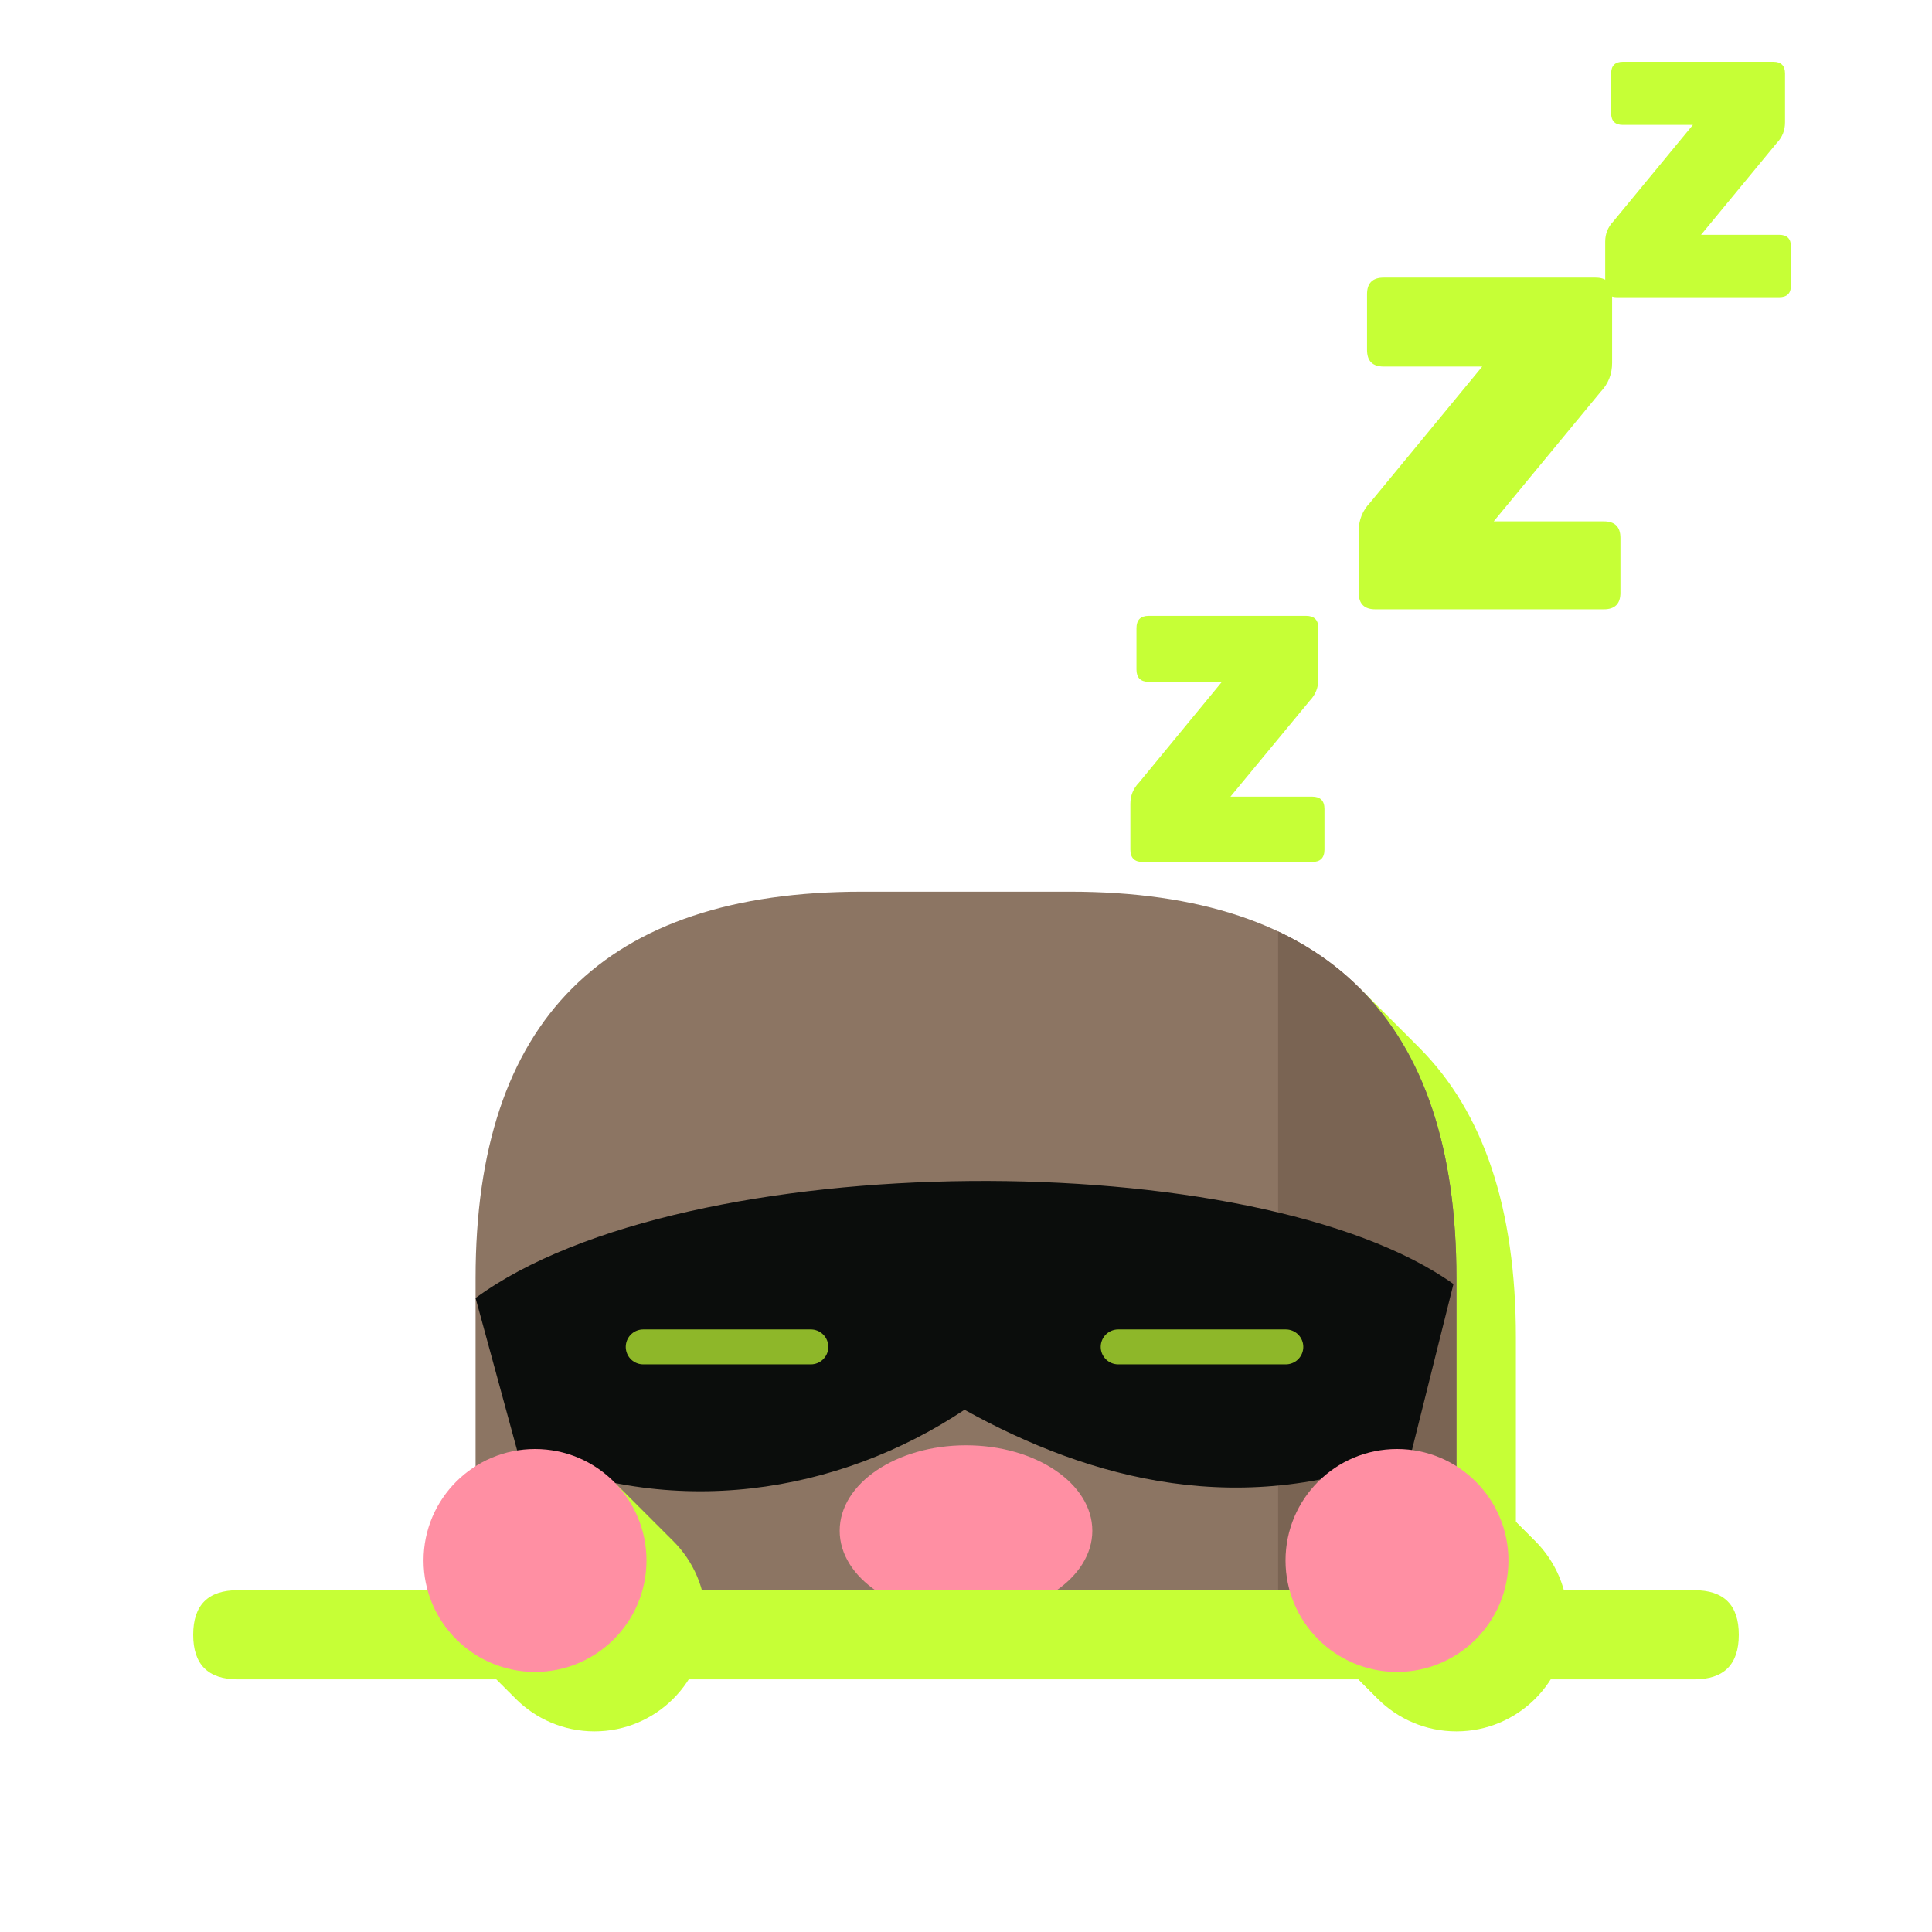
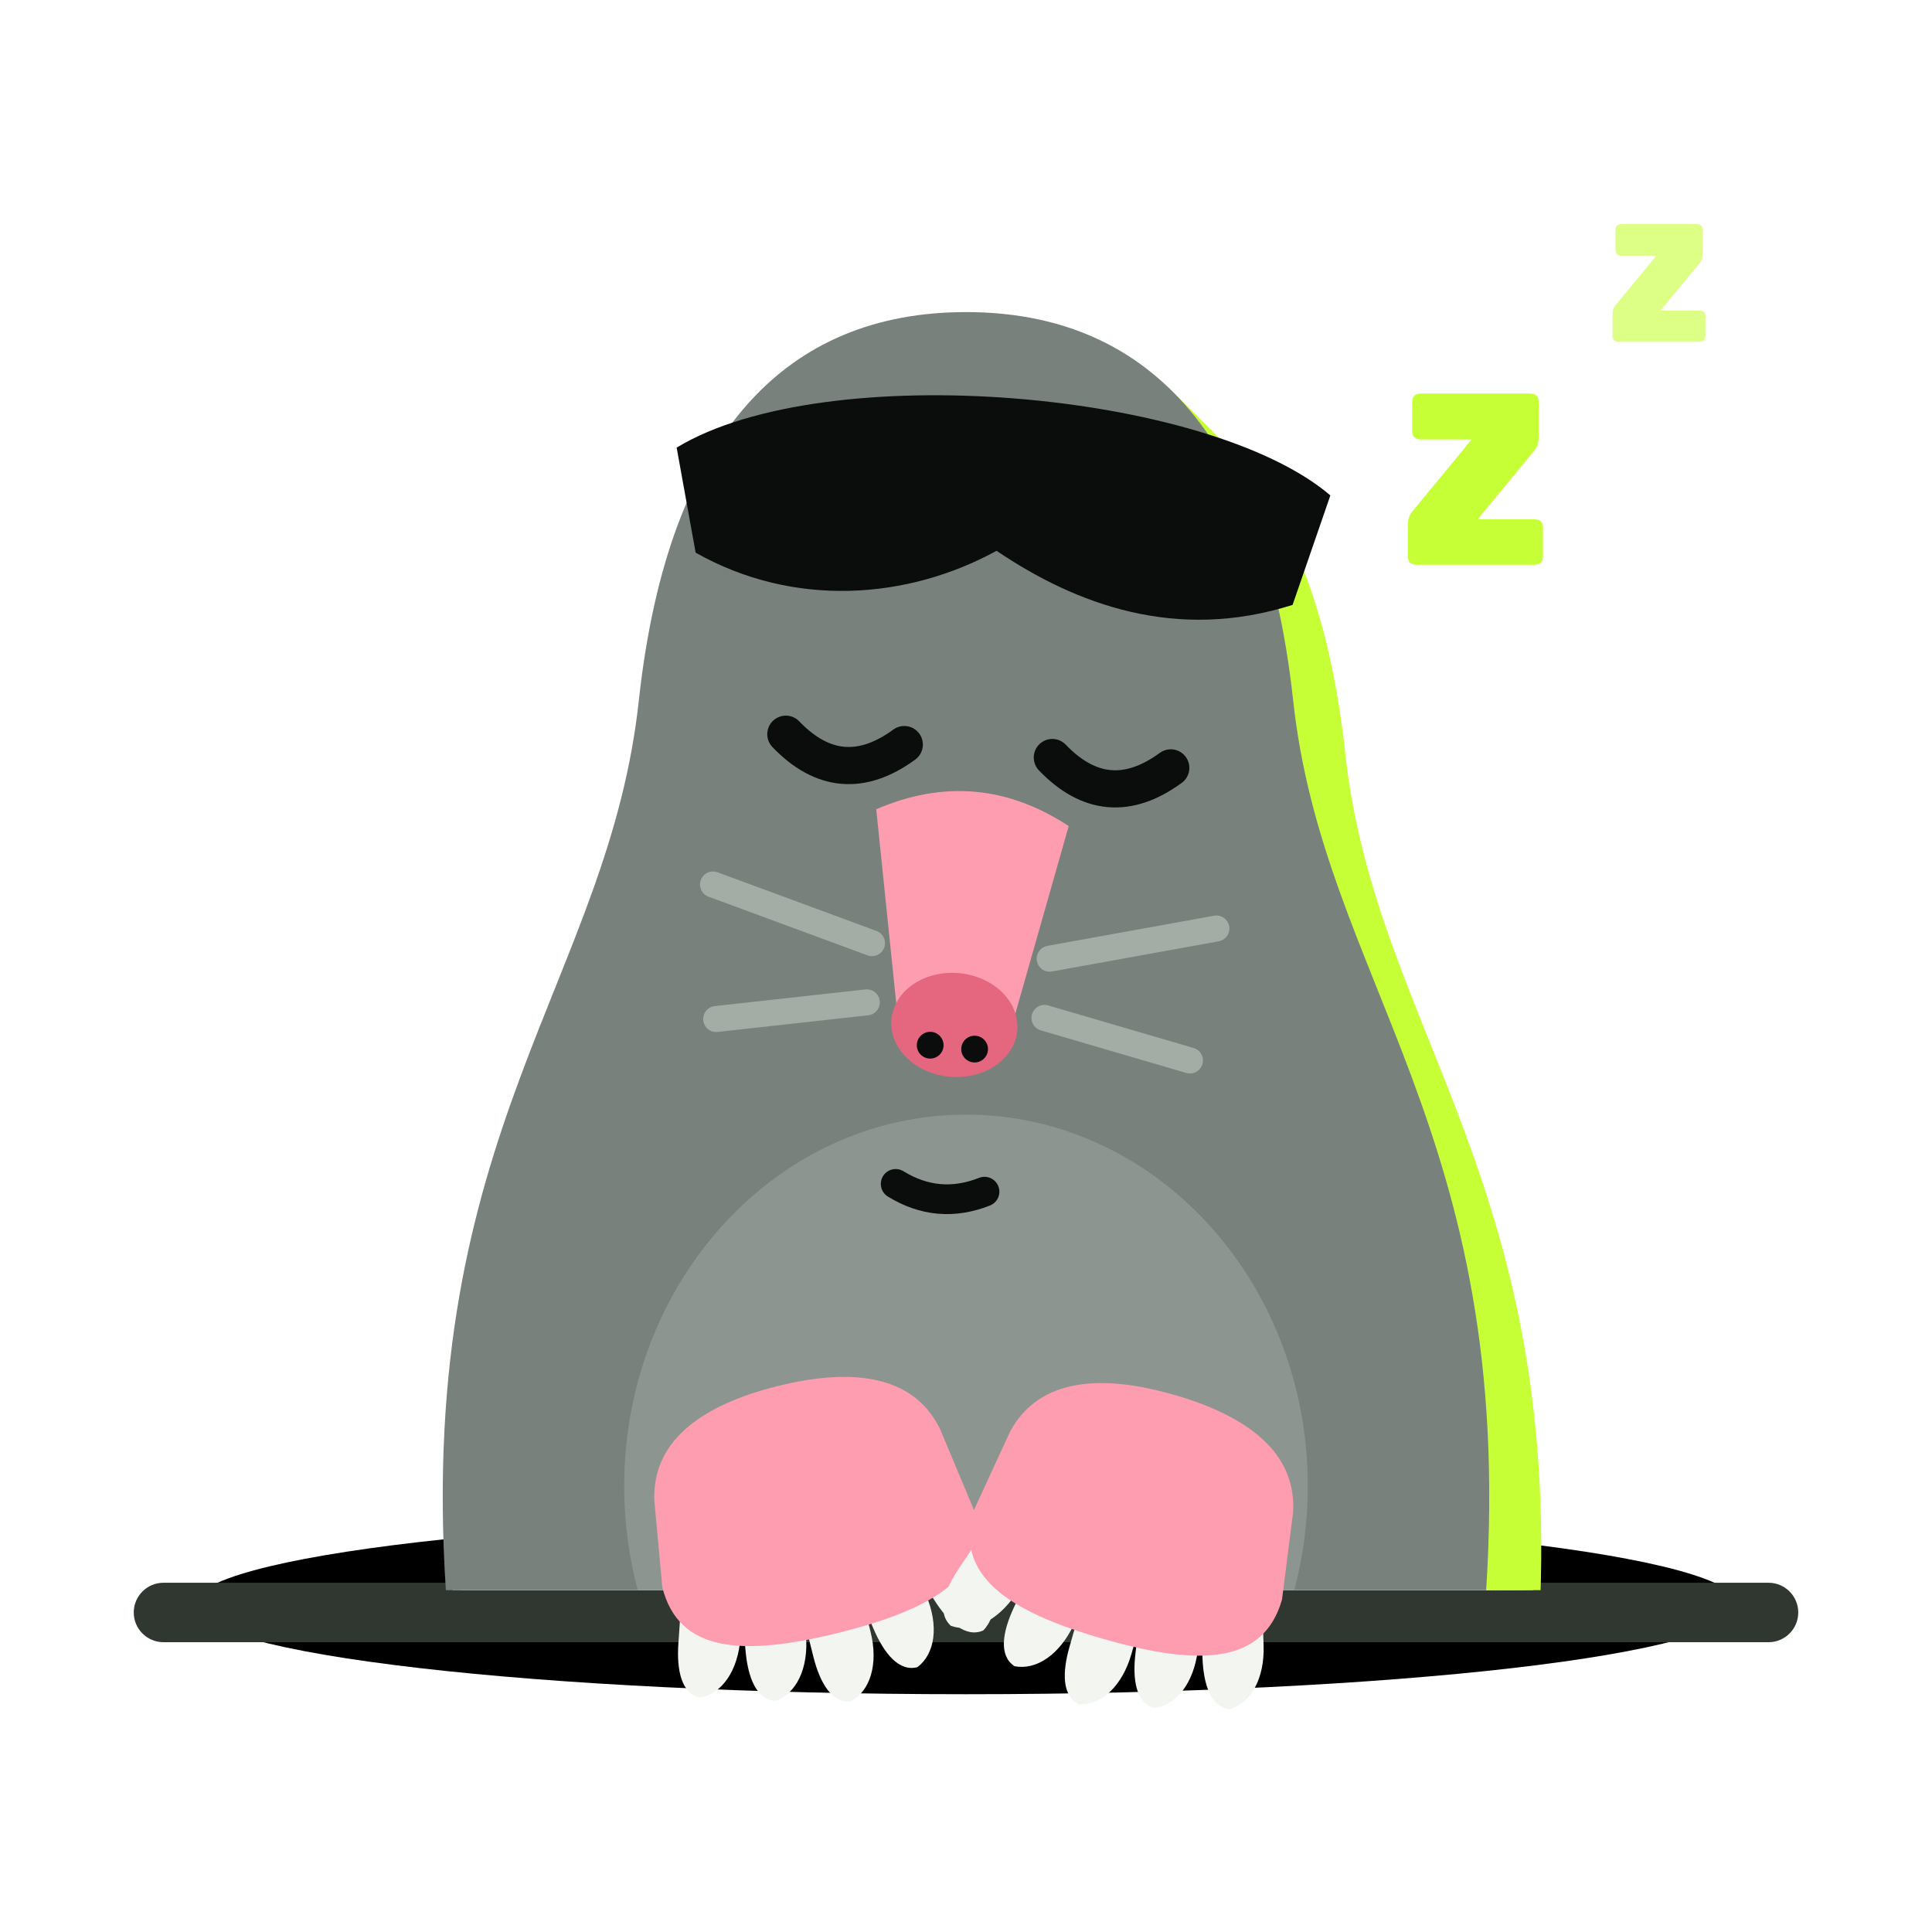
- <svg xmlns="http://www.w3.org/2000/svg" viewBox="0 0 260 260" role="img" aria-label="Toupeira do Rowlê dormindo">
-   <defs>
-     <clipPath id="above-ground">
-       <rect width="260" height="214" />
-     </clipPath>
-   </defs>
-   <g clip-path="url(#above-ground)">
-     <g transform="translate(1 1)">
-       <path d="M64 172 Q64 120 116 120 H144 Q196 120 196 172 V328 Q196 380 144 380 H116 Q64 380 64 328 Z" fill="#C6FF36" />
+ <svg xmlns="http://www.w3.org/2000/svg" viewBox="0 0 260 260">
+   <ellipse cx="130" cy="216" rx="104" ry="12" fill="#000000" />
+   <rect x="18" y="213" width="224" height="8" rx="4" fill="#303630" />
+   <clipPath id="chao-8">
+     <rect x="-60" y="-200" width="380" height="414" />
+   </clipPath>
+   <g clip-path="url(#chao-8)">
+     <g transform="translate(7 7)">
+       <path d="M60 214 C56 152 82 132 86 94 C90 58 106 42 130 42 C154 42 170 58 174 94 C178 132 204 152 200 214 Z" fill="#C6FF36" />
+     </g>
+     <g transform="translate(6 6)">
+       <path d="M60 214 C56 152 82 132 86 94 C90 58 106 42 130 42 C154 42 170 58 174 94 C178 132 204 152 200 214 Z" fill="#C6FF36" />
+     </g>
+     <g transform="translate(5 5)">
+       <path d="M60 214 C56 152 82 132 86 94 C90 58 106 42 130 42 C154 42 170 58 174 94 C178 132 204 152 200 214 Z" fill="#C6FF36" />
+     </g>
+     <g transform="translate(4 4)">
+       <path d="M60 214 C56 152 82 132 86 94 C90 58 106 42 130 42 C154 42 170 58 174 94 C178 132 204 152 200 214 Z" fill="#C6FF36" />
+     </g>
+     <g transform="translate(3 3)">
+       <path d="M60 214 C56 152 82 132 86 94 C90 58 106 42 130 42 C154 42 170 58 174 94 C178 132 204 152 200 214 Z" fill="#C6FF36" />
    </g>
    <g transform="translate(2 2)">
-       <path d="M64 172 Q64 120 116 120 H144 Q196 120 196 172 V328 Q196 380 144 380 H116 Q64 380 64 328 Z" fill="#C6FF36" />
+       <path d="M60 214 C56 152 82 132 86 94 C90 58 106 42 130 42 C154 42 170 58 174 94 C178 132 204 152 200 214 Z" fill="#C6FF36" />
    </g>
-     <g transform="translate(3 3)">
-       <path d="M64 172 Q64 120 116 120 H144 Q196 120 196 172 V328 Q196 380 144 380 H116 Q64 380 64 328 Z" fill="#C6FF36" />
+     <g transform="translate(1 1)">
+       <path d="M60 214 C56 152 82 132 86 94 C90 58 106 42 130 42 C154 42 170 58 174 94 C178 132 204 152 200 214 Z" fill="#C6FF36" />
    </g>
-     <g transform="translate(4 4)">
-       <path d="M64 172 Q64 120 116 120 H144 Q196 120 196 172 V328 Q196 380 144 380 H116 Q64 380 64 328 Z" fill="#C6FF36" />
+   </g>
+   <path d="M60 214 C56 152 82 132 86 94 C90 58 106 42 130 42 C154 42 170 58 174 94 C178 132 204 152 200 214 Z" fill="#78817B" />
+   <clipPath id="corpo-7">
+     <path d="M60 214 C56 152 82 132 86 94 C90 58 106 42 130 42 C154 42 170 58 174 94 C178 132 204 152 200 214 Z" />
+   </clipPath>
+   <ellipse cx="130" cy="200" rx="46" ry="50" fill="#A3ADA6" clip-path="url(#corpo-7)" opacity="0.45" />
+   <g transform="rotate(5 130 120)">
+     <g transform="rotate(0 130 66) translate(86 50) scale(0.63)">
+       <path d="M0 22 C30 0 112 0 140 20 L134 44 C110 54 88 48 70 38 C52 50 28 54 6 44 Z" fill="#0B0D0C" />
    </g>
-     <g transform="translate(5 5)">
-       <path d="M64 172 Q64 120 116 120 H144 Q196 120 196 172 V328 Q196 380 144 380 H116 Q64 380 64 328 Z" fill="#C6FF36" />
+     <path d="M104 101 Q112 108 120 101" fill="none" stroke="#0B0D0C" stroke-width="5" stroke-linecap="round" stroke-linejoin="round" />
+     <path d="M140 101 Q148 108 156 101" fill="none" stroke="#0B0D0C" stroke-width="5" stroke-linecap="round" stroke-linejoin="round" />
+     <g>
+       <path d="M118 128 L96 122 M118 136 L98 140 M142 128 L164 122 M142 136 L162 140" fill="none" stroke="#A3ADA6" stroke-width="3.5" stroke-linecap="round" stroke-linejoin="round" />
+       <path d="M117 110 Q130 103 143 110 L138 136 Q130 144 122 136 Z" fill="#FF9DB0" />
+       <ellipse cx="130" cy="138" rx="8.5" ry="7" fill="#E5677F" />
+       <circle cx="127" cy="141" r="1.8" fill="#0B0D0C" />
+       <circle cx="133" cy="141" r="1.8" fill="#0B0D0C" />
    </g>
-     <g transform="translate(6 6)">
-       <path d="M64 172 Q64 120 116 120 H144 Q196 120 196 172 V328 Q196 380 144 380 H116 Q64 380 64 328 Z" fill="#C6FF36" />
-     </g>
-     <g transform="translate(7 7)">
-       <path d="M64 172 Q64 120 116 120 H144 Q196 120 196 172 V328 Q196 380 144 380 H116 Q64 380 64 328 Z" fill="#C6FF36" />
-     </g>
-     <g transform="translate(8 8)">
-       <path d="M64 172 Q64 120 116 120 H144 Q196 120 196 172 V328 Q196 380 144 380 H116 Q64 380 64 328 Z" fill="#C6FF36" />
-     </g>
-     <path d="M64 172 Q64 120 116 120 H144 Q196 120 196 172 V328 Q196 380 144 380 H116 Q64 380 64 328 Z" fill="#8C7563" />
-     <clipPath id="lado-7">
-       <path d="M64 172 Q64 120 116 120 H144 Q196 120 196 172 V328 Q196 380 144 380 H116 Q64 380 64 328 Z" />
-     </clipPath>
-     <rect x="172" y="120" width="24" height="260" fill="#7A6453" clip-path="url(#lado-7)" />
-     <path d="M92 282 Q92 244 130 244 H130 Q168 244 168 282 V406 Q168 444 130 444 H130 Q92 444 92 406 Z" fill="#A88E79" />
-     <g transform="translate(64 154) scale(0.94)">
-       <path d="M0 22 C30 0 112 0 140 20 L134 44 C110 54 88 48 70 38 C52 50 28 54 6 44 Z" fill="#0B0D0C" />
-       <path d="M24 29 H48" stroke="#C6FF36" stroke-width="5" stroke-linecap="round" stroke-opacity="0.7" />
-       <path d="M92 29 H116" stroke="#C6FF36" stroke-width="5" stroke-linecap="round" stroke-opacity="0.7" />
-     </g>
-     <ellipse cx="130" cy="206" rx="17" ry="11.5" fill="#FF8FA3" />
+     <path d="M124 160 Q130 163 136 160" fill="none" stroke="#0B0D0C" stroke-width="4" stroke-linecap="round" stroke-linejoin="round" />
  </g>
-   <path d="M26 220 Q26 214 32 214 H228 Q234 214 234 220 V220 Q234 226 228 226 H32 Q26 226 26 220 Z" fill="#C6FF36" />
-   <g transform="translate(1 1)">
-     <path d="M57 210 A15 15 0 1 0 87 210 A15 15 0 1 0 57 210 Z" fill="#C6FF36" />
-     <path d="M173 210 A15 15 0 1 0 203 210 A15 15 0 1 0 173 210 Z" fill="#C6FF36" />
+   <g transform="translate(109 204) rotate(166) scale(0.9 0.9)">
+     <path d="M-4.6 1 V-6 C-4.6 -11 -2.4 -14.6 0.8 -15.4 C3.6 -15 4.6 -11.6 4.6 -7.5 V1 Z" fill="#F3F5F0" transform="translate(-17 -8) rotate(-18)" />
+     <path d="M-4.6 1 V-6 C-4.6 -11 -2.4 -14.6 0.8 -15.4 C3.6 -15 4.6 -11.6 4.6 -7.5 V1 Z" fill="#F3F5F0" transform="translate(-8.5 -10.5) rotate(-9)" />
+     <path d="M-4.6 1 V-6 C-4.6 -11 -2.4 -14.6 0.8 -15.4 C3.6 -15 4.6 -11.6 4.6 -7.5 V1 Z" fill="#F3F5F0" transform="translate(0 -13) rotate(0)" />
+     <path d="M-4.6 1 V-6 C-4.6 -11 -2.4 -14.6 0.8 -15.4 C3.6 -15 4.6 -11.6 4.6 -7.5 V1 Z" fill="#F3F5F0" transform="translate(8.5 -10.5) rotate(9)" />
+     <path d="M-4.6 1 V-6 C-4.6 -11 -2.4 -14.6 0.8 -15.4 C3.6 -15 4.6 -11.6 4.6 -7.5 V1 Z" fill="#F3F5F0" transform="translate(17 -8) rotate(18)" />
+     <path d="M-24 -5 C-24 -15 -15 -18 0 -18 C15 -18 24 -15 24 -5 L22 8 C20 17 11 20 0 20 C-11 20 -20 17 -22 8 Z" fill="#FF9DB0" />
  </g>
-   <g transform="translate(2 2)">
-     <path d="M57 210 A15 15 0 1 0 87 210 A15 15 0 1 0 57 210 Z" fill="#C6FF36" />
-     <path d="M173 210 A15 15 0 1 0 203 210 A15 15 0 1 0 173 210 Z" fill="#C6FF36" />
+   <g transform="translate(153 205) rotate(196) scale(0.9 0.9)">
+     <path d="M-4.6 1 V-6 C-4.6 -11 -2.4 -14.6 0.8 -15.4 C3.6 -15 4.6 -11.6 4.6 -7.5 V1 Z" fill="#F3F5F0" transform="translate(-17 -8) rotate(-18)" />
+     <path d="M-4.6 1 V-6 C-4.6 -11 -2.4 -14.6 0.8 -15.4 C3.6 -15 4.6 -11.6 4.6 -7.5 V1 Z" fill="#F3F5F0" transform="translate(-8.5 -10.5) rotate(-9)" />
+     <path d="M-4.6 1 V-6 C-4.6 -11 -2.4 -14.6 0.8 -15.4 C3.6 -15 4.6 -11.6 4.6 -7.5 V1 Z" fill="#F3F5F0" transform="translate(0 -13) rotate(0)" />
+     <path d="M-4.6 1 V-6 C-4.6 -11 -2.4 -14.6 0.8 -15.4 C3.6 -15 4.6 -11.6 4.6 -7.5 V1 Z" fill="#F3F5F0" transform="translate(8.5 -10.5) rotate(9)" />
+     <path d="M-4.6 1 V-6 C-4.6 -11 -2.4 -14.6 0.8 -15.4 C3.6 -15 4.6 -11.6 4.6 -7.5 V1 Z" fill="#F3F5F0" transform="translate(17 -8) rotate(18)" />
+     <path d="M-24 -5 C-24 -15 -15 -18 0 -18 C15 -18 24 -15 24 -5 L22 8 C20 17 11 20 0 20 C-11 20 -20 17 -22 8 Z" fill="#FF9DB0" />
  </g>
-   <g transform="translate(3 3)">
-     <path d="M57 210 A15 15 0 1 0 87 210 A15 15 0 1 0 57 210 Z" fill="#C6FF36" />
-     <path d="M173 210 A15 15 0 1 0 203 210 A15 15 0 1 0 173 210 Z" fill="#C6FF36" />
-   </g>
-   <g transform="translate(4 4)">
-     <path d="M57 210 A15 15 0 1 0 87 210 A15 15 0 1 0 57 210 Z" fill="#C6FF36" />
-     <path d="M173 210 A15 15 0 1 0 203 210 A15 15 0 1 0 173 210 Z" fill="#C6FF36" />
-   </g>
-   <g transform="translate(5 5)">
-     <path d="M57 210 A15 15 0 1 0 87 210 A15 15 0 1 0 57 210 Z" fill="#C6FF36" />
-     <path d="M173 210 A15 15 0 1 0 203 210 A15 15 0 1 0 173 210 Z" fill="#C6FF36" />
-   </g>
-   <g transform="translate(6 6)">
-     <path d="M57 210 A15 15 0 1 0 87 210 A15 15 0 1 0 57 210 Z" fill="#C6FF36" />
-     <path d="M173 210 A15 15 0 1 0 203 210 A15 15 0 1 0 173 210 Z" fill="#C6FF36" />
-   </g>
-   <g transform="translate(7 7)">
-     <path d="M57 210 A15 15 0 1 0 87 210 A15 15 0 1 0 57 210 Z" fill="#C6FF36" />
-     <path d="M173 210 A15 15 0 1 0 203 210 A15 15 0 1 0 173 210 Z" fill="#C6FF36" />
-   </g>
-   <g transform="translate(8 8)">
-     <path d="M57 210 A15 15 0 1 0 87 210 A15 15 0 1 0 57 210 Z" fill="#C6FF36" />
-     <path d="M173 210 A15 15 0 1 0 203 210 A15 15 0 1 0 173 210 Z" fill="#C6FF36" />
-   </g>
-   <path d="M57 210 A15 15 0 1 0 87 210 A15 15 0 1 0 57 210 Z" fill="#FF8FA3" />
-   <path d="M173 210 A15 15 0 1 0 203 210 A15 15 0 1 0 173 210 Z" fill="#FF8FA3" />
-   <path d="M176.59 116L153.77 116Q152.12 116 152.12 114.34L152.12 108.18Q152.12 106.52 153.27 105.33L164.44 91.76L154.60 91.76Q152.94 91.76 152.94 90.10L152.94 84.54Q152.94 82.88 154.60 82.88L175.76 82.88Q177.42 82.88 177.42 84.54L177.42 91.39Q177.42 93.09 176.27 94.29L165.59 107.21L176.59 107.21Q178.24 107.21 178.24 108.87L178.24 114.34Q178.24 116 176.59 116" fill="#C6FF36" />
-   <path d="M215.84 82L185.08 82Q182.85 82 182.85 79.77L182.85 71.46Q182.85 69.23 184.40 67.62L199.47 49.33L186.20 49.33Q183.97 49.33 183.97 47.09L183.97 39.59Q183.97 37.36 186.20 37.36L214.72 37.36Q216.95 37.36 216.95 39.59L216.95 48.83Q216.95 51.12 215.40 52.74L201.02 70.16L215.84 70.16Q218.07 70.16 218.07 72.39L218.07 79.77Q218.07 82 215.84 82" fill="#C6FF36" />
-   <path d="M239.43 40L217.61 40Q216.02 40 216.02 38.42L216.02 32.52Q216.02 30.94 217.12 29.79L227.82 16.81L218.40 16.81Q216.82 16.81 216.82 15.23L216.82 9.90Q216.82 8.32 218.40 8.32L238.64 8.32Q240.22 8.32 240.22 9.90L240.22 16.46Q240.22 18.09 239.12 19.23L228.92 31.60L239.43 31.60Q241.02 31.60 241.02 33.18L241.02 38.42Q241.02 40 239.43 40" fill="#C6FF36" />
+   <path d="M206.50 76L190.62 76Q189.47 76 189.47 74.85L189.47 70.56Q189.47 69.41 190.27 68.58L198.05 59.14L191.20 59.14Q190.05 59.14 190.05 57.98L190.05 54.11Q190.05 52.96 191.20 52.96L205.92 52.96Q207.07 52.96 207.07 54.11L207.07 58.88Q207.07 60.06 206.27 60.90L198.85 69.89L206.50 69.89Q207.65 69.89 207.65 71.04L207.65 74.85Q207.65 76 206.50 76" fill="#C6FF36" />
+   <path d="M228.72 46L217.80 46Q217.01 46 217.01 45.21L217.01 42.26Q217.01 41.47 217.56 40.90L222.91 34.41L218.20 34.41Q217.41 34.41 217.41 33.61L217.41 30.95Q217.41 30.16 218.20 30.16L228.32 30.16Q229.11 30.16 229.11 30.95L229.11 34.23Q229.11 35.04 228.56 35.62L223.46 41.80L228.72 41.80Q229.51 41.80 229.51 42.59L229.51 45.21Q229.51 46 228.72 46" fill="#C6FF36" opacity="0.6" />
</svg>
